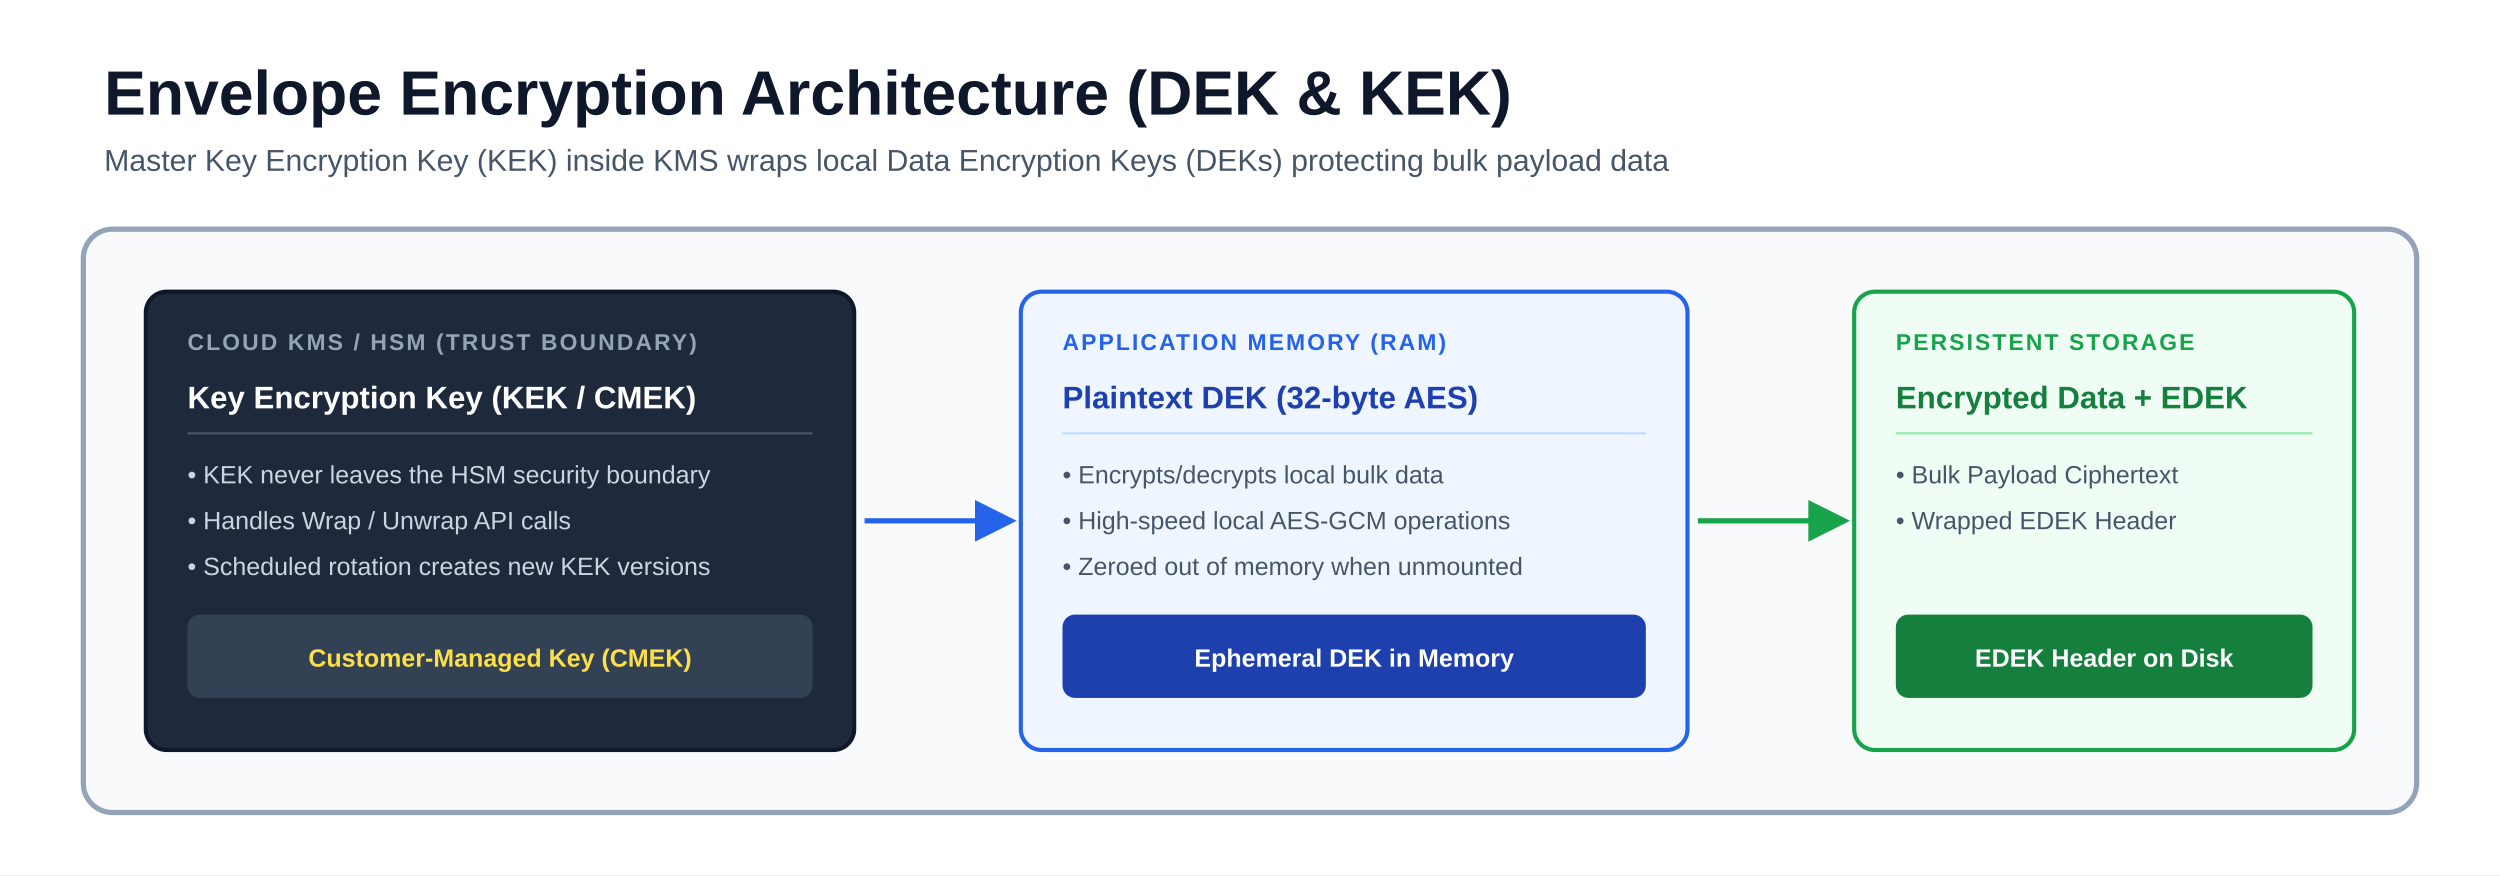
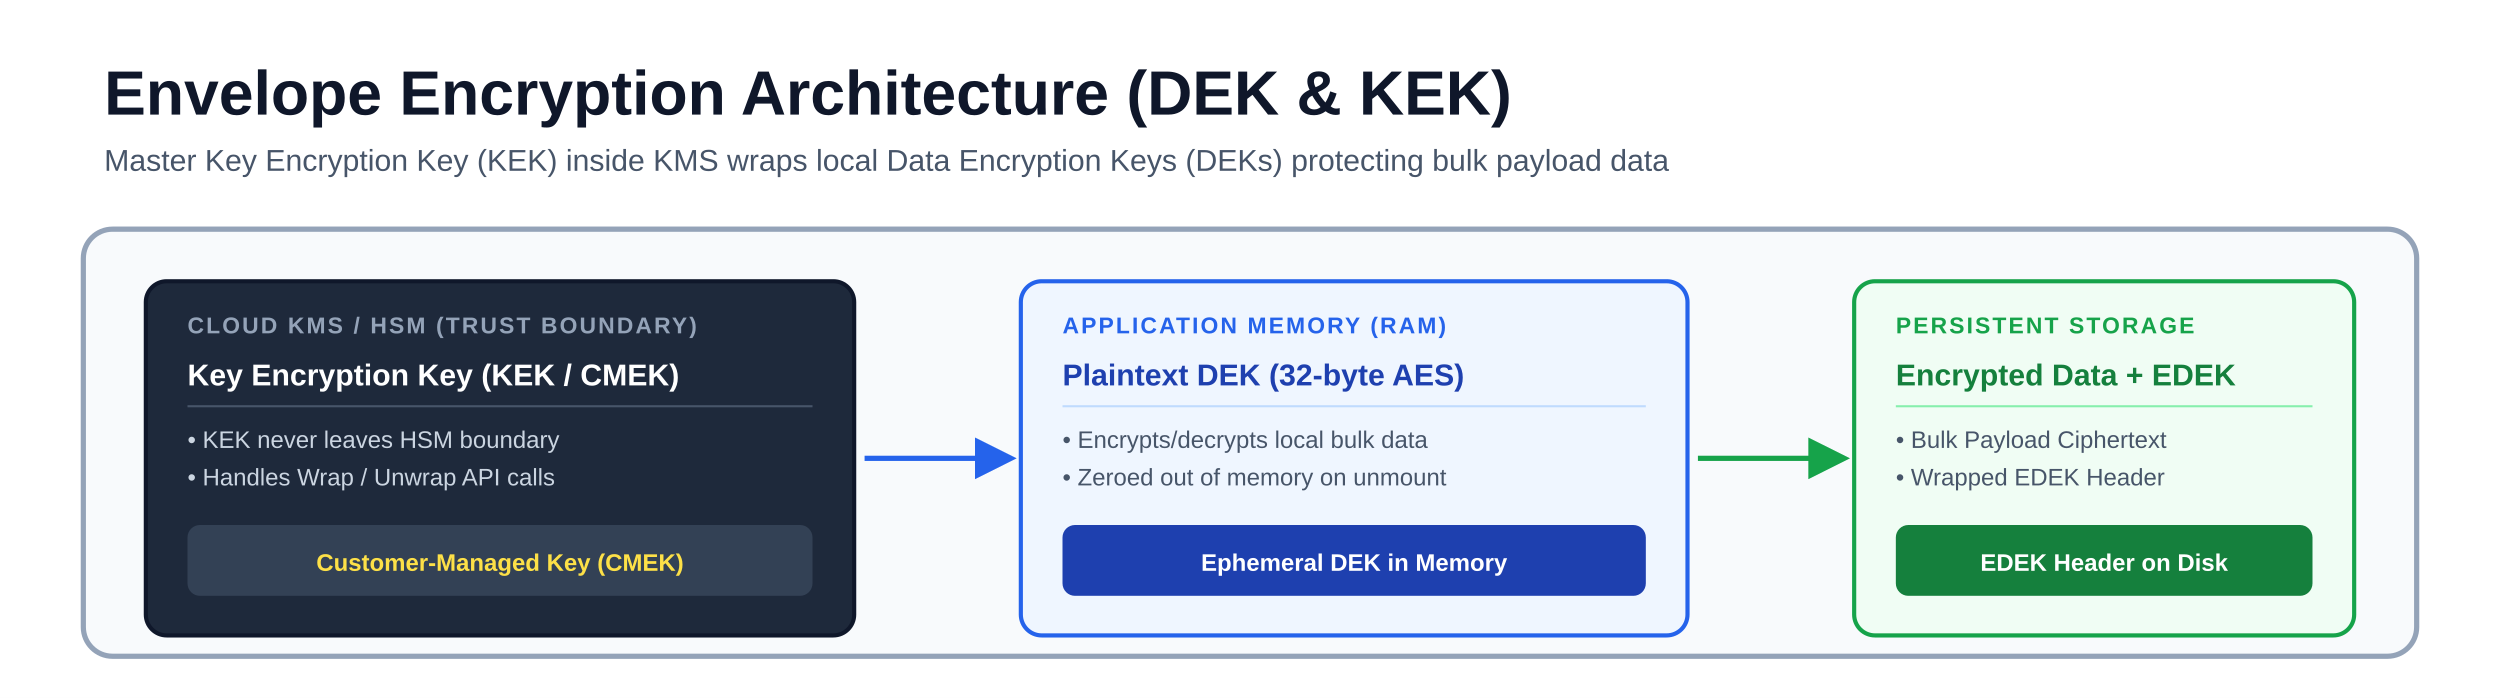
- <svg xmlns="http://www.w3.org/2000/svg" viewBox="0 0 1200 420" font-family="-apple-system, BlinkMacSystemFont, 'Segoe UI', Arial, sans-serif">
-   <rect width="1200" height="420" fill="#ffffff" />
+ <svg xmlns="http://www.w3.org/2000/svg" viewBox="0 0 1200 335" font-family="-apple-system, BlinkMacSystemFont, 'Segoe UI', Arial, sans-serif">
+   <rect width="1200" height="335" fill="#ffffff" />
  <defs>
    <marker id="arrow-blue" viewBox="0 0 10 10" refX="8.5" refY="5" markerWidth="8" markerHeight="8" orient="auto">
      <path d="M0 0 L10 5 L0 10Z" fill="#2563eb" />
    </marker>
    <marker id="arrow-green" viewBox="0 0 10 10" refX="8.5" refY="5" markerWidth="8" markerHeight="8" orient="auto">
      <path d="M0 0 L10 5 L0 10Z" fill="#16a34a" />
    </marker>
  </defs>
  <text x="50" y="55" font-size="30" font-weight="850" fill="#0f172a">Envelope Encryption Architecture (DEK &amp; KEK)</text>
  <text x="50" y="82" font-size="14.5" fill="#475569">Master Key Encryption Key (KEK) inside KMS wraps local Data Encryption Keys (DEKs) protecting bulk payload data</text>
-   <rect x="40" y="110" width="1120" height="280" rx="14" fill="#f8fafc" stroke="#94a3b8" stroke-width="2.5" />
-   <rect x="70" y="140" width="340" height="220" rx="10" fill="#1e293b" stroke="#0f172a" stroke-width="2" />
-   <text x="90" y="168" font-size="11" font-weight="900" letter-spacing="1" fill="#94a3b8">CLOUD KMS / HSM (TRUST BOUNDARY)</text>
-   <text x="90" y="196" font-size="15" font-weight="800" fill="#ffffff">Key Encryption Key (KEK / CMEK)</text>
-   <line x1="90" y1="208" x2="390" y2="208" stroke="#475569" stroke-width="1" />
-   <text x="90" y="232" font-size="12" fill="#cbd5e1">• KEK never leaves the HSM security boundary</text>
-   <text x="90" y="254" font-size="12" fill="#cbd5e1">• Handles Wrap / Unwrap API calls</text>
-   <text x="90" y="276" font-size="12" fill="#cbd5e1">• Scheduled rotation creates new KEK versions</text>
-   <rect x="90" y="295" width="300" height="40" rx="6" fill="#334155" />
-   <text x="240" y="320" font-size="12" font-weight="800" fill="#fde047" text-anchor="middle">Customer-Managed Key (CMEK)</text>
-   <path d="M 415 250 L 485 250" fill="none" stroke="#2563eb" stroke-width="2.5" marker-end="url(#arrow-blue)" />
-   <rect x="490" y="140" width="320" height="220" rx="10" fill="#eff6ff" stroke="#2563eb" stroke-width="2" />
-   <text x="510" y="168" font-size="11" font-weight="900" letter-spacing="1" fill="#2563eb">APPLICATION MEMORY (RAM)</text>
-   <text x="510" y="196" font-size="15" font-weight="800" fill="#1e40af">Plaintext DEK (32-byte AES)</text>
-   <line x1="510" y1="208" x2="790" y2="208" stroke="#bfdbfe" stroke-width="1" />
-   <text x="510" y="232" font-size="12" fill="#475569">• Encrypts/decrypts local bulk data</text>
-   <text x="510" y="254" font-size="12" fill="#475569">• High-speed local AES-GCM operations</text>
-   <text x="510" y="276" font-size="12" fill="#475569">• Zeroed out of memory when unmounted</text>
-   <rect x="510" y="295" width="280" height="40" rx="6" fill="#1e40af" />
-   <text x="650" y="320" font-size="12" font-weight="800" fill="#ffffff" text-anchor="middle">Ephemeral DEK in Memory</text>
-   <path d="M 815 250 L 885 250" fill="none" stroke="#16a34a" stroke-width="2.5" marker-end="url(#arrow-green)" />
-   <rect x="890" y="140" width="240" height="220" rx="10" fill="#f0fdf4" stroke="#16a34a" stroke-width="2" />
-   <text x="910" y="168" font-size="11" font-weight="900" letter-spacing="1" fill="#16a34a">PERSISTENT STORAGE</text>
-   <text x="910" y="196" font-size="15" font-weight="800" fill="#15803d">Encrypted Data + EDEK</text>
-   <line x1="910" y1="208" x2="1110" y2="208" stroke="#86efac" stroke-width="1" />
-   <text x="910" y="232" font-size="12" fill="#475569">• Bulk Payload Ciphertext</text>
-   <text x="910" y="254" font-size="12" fill="#475569">• Wrapped EDEK Header</text>
-   <rect x="910" y="295" width="200" height="40" rx="6" fill="#15803d" />
-   <text x="1010" y="320" font-size="12" font-weight="800" fill="#ffffff" text-anchor="middle">EDEK Header on Disk</text>
+   <rect x="40" y="110" width="1120" height="205" rx="14" fill="#f8fafc" stroke="#94a3b8" stroke-width="2.5" />
+   <rect x="70" y="135" width="340" height="170" rx="10" fill="#1e293b" stroke="#0f172a" stroke-width="2" />
+   <text x="90" y="160" font-size="11" font-weight="900" letter-spacing="1" fill="#94a3b8">CLOUD KMS / HSM (TRUST BOUNDARY)</text>
+   <text x="90" y="185" font-size="14.5" font-weight="800" fill="#ffffff">Key Encryption Key (KEK / CMEK)</text>
+   <line x1="90" y1="195" x2="390" y2="195" stroke="#475569" stroke-width="1" />
+   <text x="90" y="215" font-size="11.5" fill="#cbd5e1">• KEK never leaves HSM boundary</text>
+   <text x="90" y="233" font-size="11.5" fill="#cbd5e1">• Handles Wrap / Unwrap API calls</text>
+   <rect x="90" y="252" width="300" height="34" rx="6" fill="#334155" />
+   <text x="240" y="274" font-size="11.5" font-weight="800" fill="#fde047" text-anchor="middle">Customer-Managed Key (CMEK)</text>
+   <path d="M 415 220 L 485 220" fill="none" stroke="#2563eb" stroke-width="2.5" marker-end="url(#arrow-blue)" />
+   <rect x="490" y="135" width="320" height="170" rx="10" fill="#eff6ff" stroke="#2563eb" stroke-width="2" />
+   <text x="510" y="160" font-size="11" font-weight="900" letter-spacing="1" fill="#2563eb">APPLICATION MEMORY (RAM)</text>
+   <text x="510" y="185" font-size="14.5" font-weight="800" fill="#1e40af">Plaintext DEK (32-byte AES)</text>
+   <line x1="510" y1="195" x2="790" y2="195" stroke="#bfdbfe" stroke-width="1" />
+   <text x="510" y="215" font-size="11.5" fill="#475569">• Encrypts/decrypts local bulk data</text>
+   <text x="510" y="233" font-size="11.5" fill="#475569">• Zeroed out of memory on unmount</text>
+   <rect x="510" y="252" width="280" height="34" rx="6" fill="#1e40af" />
+   <text x="650" y="274" font-size="11.5" font-weight="800" fill="#ffffff" text-anchor="middle">Ephemeral DEK in Memory</text>
+   <path d="M 815 220 L 885 220" fill="none" stroke="#16a34a" stroke-width="2.5" marker-end="url(#arrow-green)" />
+   <rect x="890" y="135" width="240" height="170" rx="10" fill="#f0fdf4" stroke="#16a34a" stroke-width="2" />
+   <text x="910" y="160" font-size="11" font-weight="900" letter-spacing="1" fill="#16a34a">PERSISTENT STORAGE</text>
+   <text x="910" y="185" font-size="14.5" font-weight="800" fill="#15803d">Encrypted Data + EDEK</text>
+   <line x1="910" y1="195" x2="1110" y2="195" stroke="#86efac" stroke-width="1" />
+   <text x="910" y="215" font-size="11.5" fill="#475569">• Bulk Payload Ciphertext</text>
+   <text x="910" y="233" font-size="11.5" fill="#475569">• Wrapped EDEK Header</text>
+   <rect x="910" y="252" width="200" height="34" rx="6" fill="#15803d" />
+   <text x="1010" y="274" font-size="11.5" font-weight="800" fill="#ffffff" text-anchor="middle">EDEK Header on Disk</text>
</svg>
